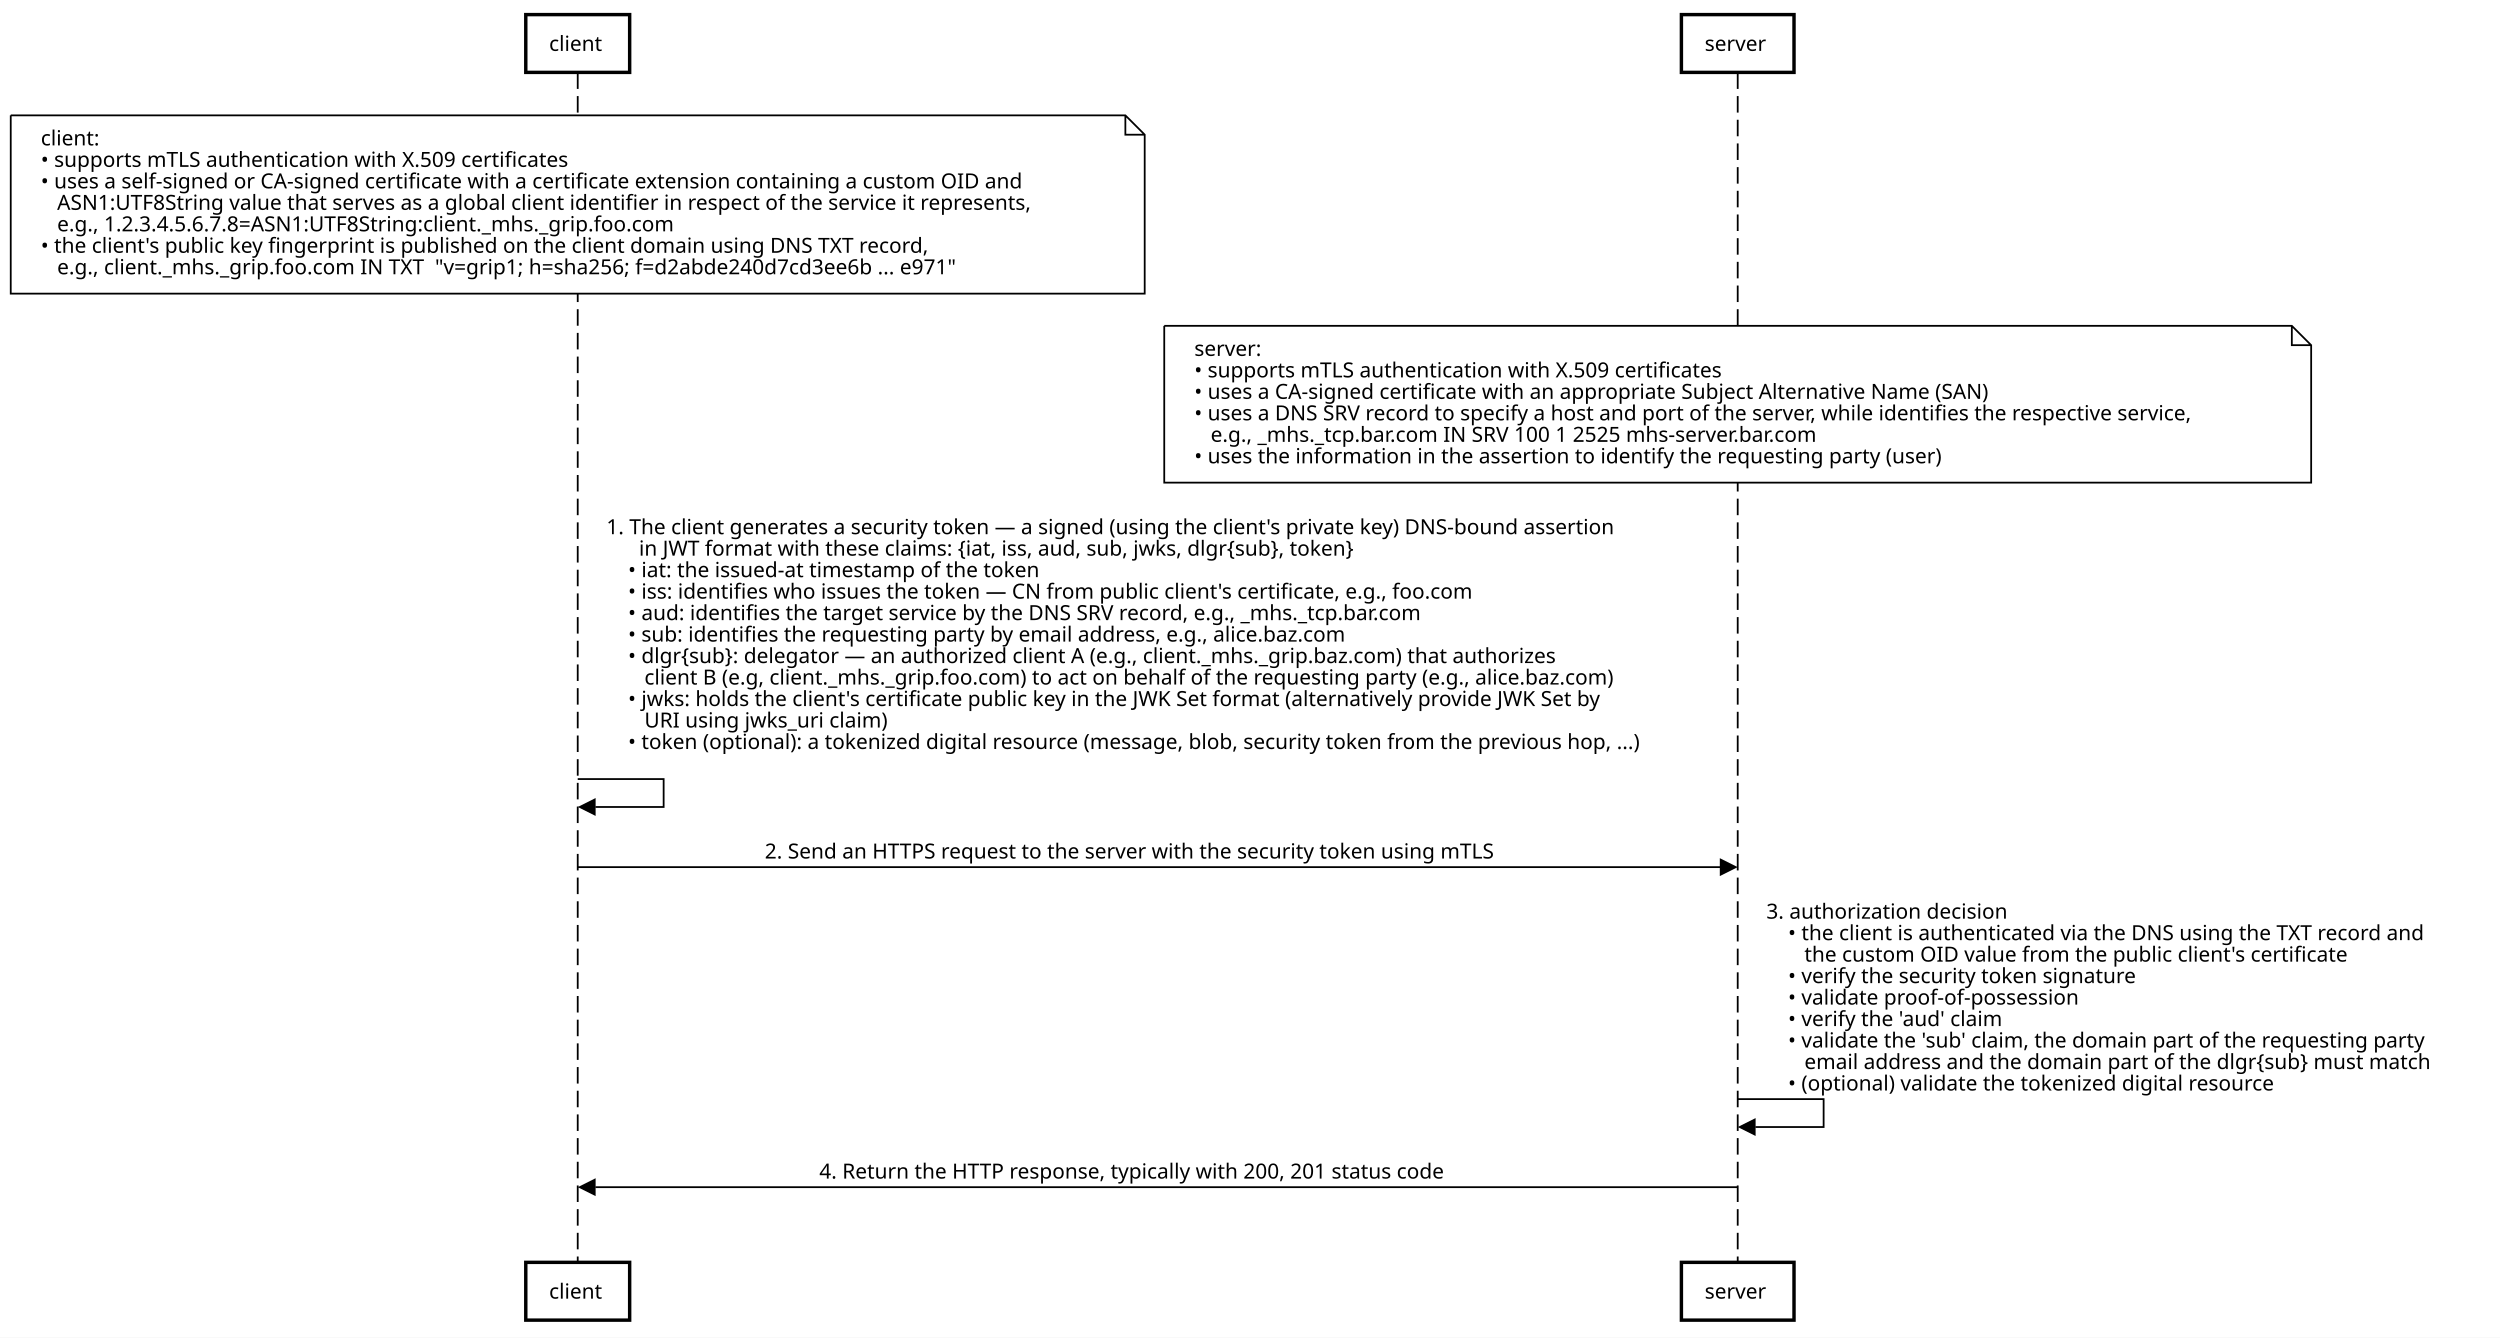
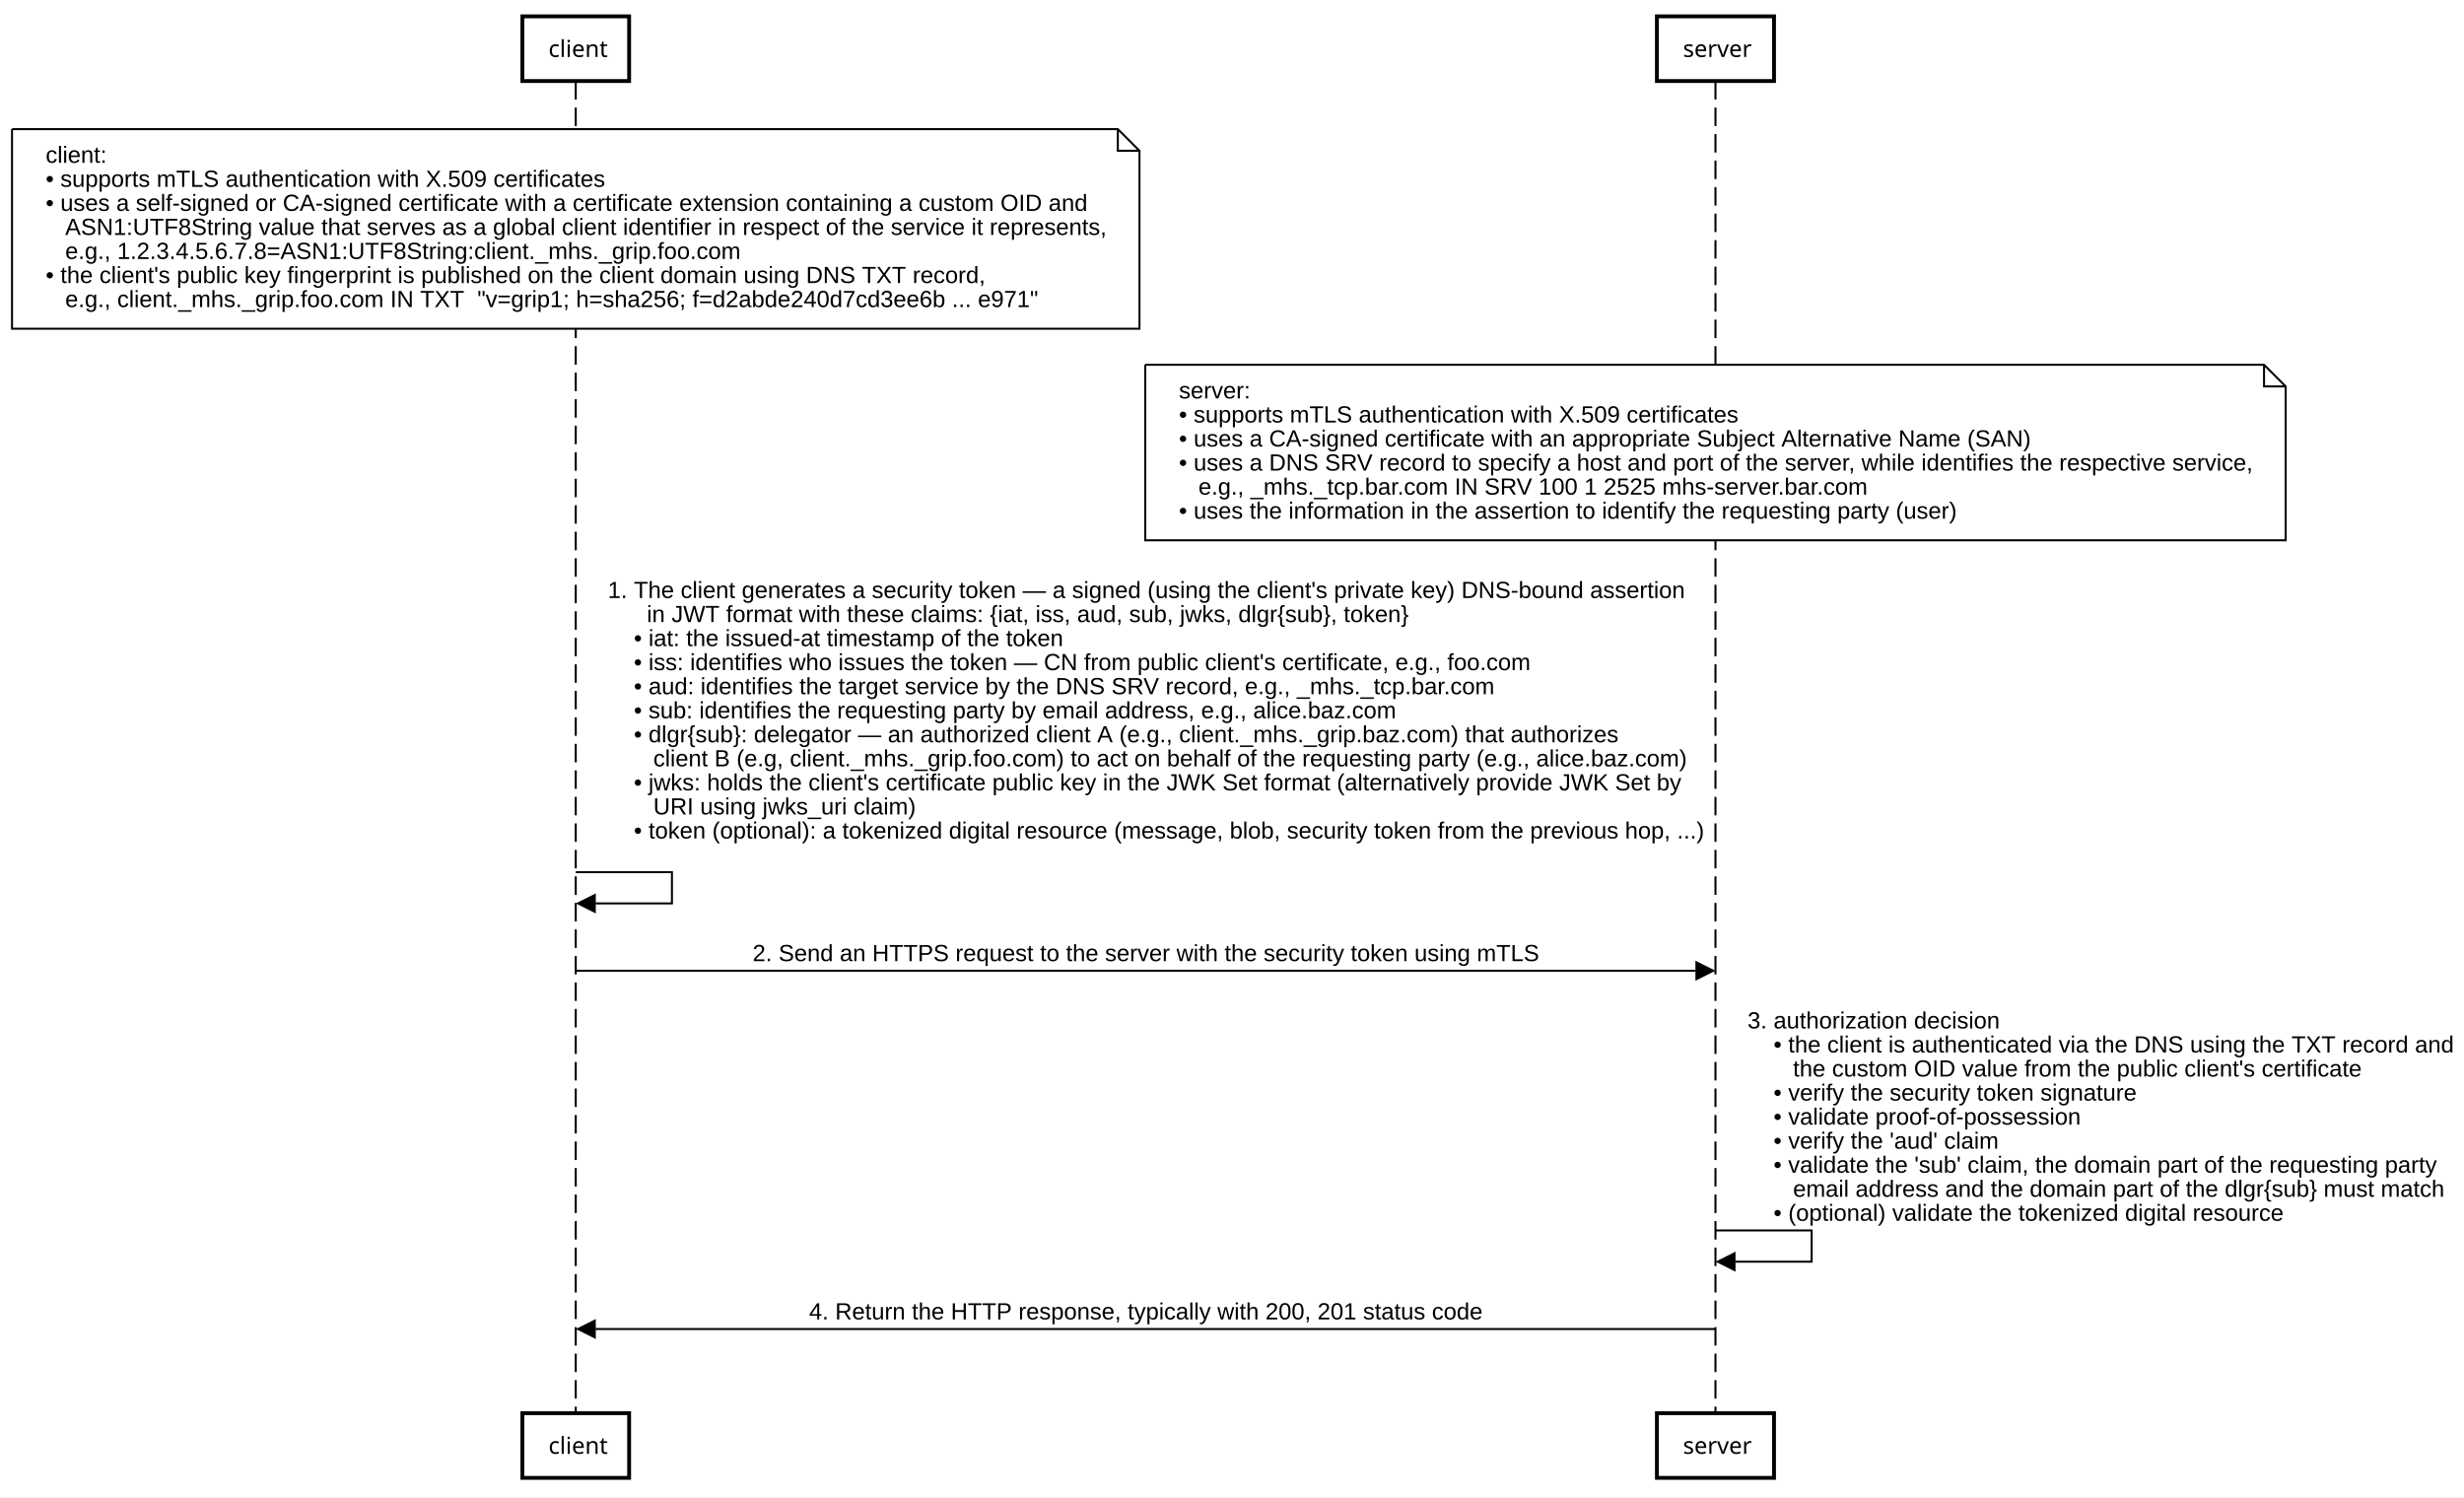
- <svg xmlns="http://www.w3.org/2000/svg" version="1.1" width="1755" height="939">
+ <svg xmlns="http://www.w3.org/2000/svg" version="1.1" width="1545" height="939">
  <defs />
  <g>
    <g />
    <g />
    <g />
    <g />
    <g />
    <g />
    <g />
    <g />
    <g />
    <g />
    <g />
    <g />
    <g />
    <g />
    <g />
    <g />
    <g />
    <g />
    <g />
    <g />
    <g />
    <g />
    <g />
    <g />
    <g />
    <g />
    <g />
    <g />
    <g />
    <g />
    <g />
    <g />
    <g />
    <g />
    <g />
    <g />
    <g />
    <g />
    <g>
-       <rect fill="white" stroke="none" x="0" y="0" width="1755" height="939" />
-     </g>
-     <g />
-     <g>
-       <path fill="none" stroke="black" paint-order="fill stroke markers" d=" M 405.558 50.815 L 405.558 886.172" stroke-miterlimit="10" stroke-width="1.257" stroke-dasharray="11.599,5.026" />
-       <path fill="none" stroke="black" paint-order="fill stroke markers" d=" M 1219.869 50.815 L 1219.869 886.172" stroke-miterlimit="10" stroke-width="1.257" stroke-dasharray="11.599,5.026" />
-     </g>
-     <g>
-       <path fill="none" stroke="none" />
-       <g>
-         <path fill="white" stroke="black" paint-order="fill stroke markers" d=" M 369.097 10.253 L 442.018 10.253 L 442.018 50.815 L 369.097 50.815 L 369.097 10.253 Z" stroke-miterlimit="10" stroke-width="2.413" stroke-dasharray="" />
-       </g>
-       <g>
-         <text fill="black" stroke="none" font-family="sans-serif" font-size="11pt" font-style="normal" font-weight="normal" text-decoration="normal" x="385.458" y="35.736" text-anchor="start" dominant-baseline="alphabetic" xml:space="preserve">client</text>
-       </g>
-       <path fill="none" stroke="none" />
-       <g>
-         <path fill="white" stroke="black" paint-order="fill stroke markers" d=" M 1180.342 10.253 L 1259.396 10.253 L 1259.396 50.815 L 1180.342 50.815 L 1180.342 10.253 Z" stroke-miterlimit="10" stroke-width="2.413" stroke-dasharray="" />
-       </g>
-       <g>
-         <text fill="black" stroke="none" font-family="sans-serif" font-size="11pt" font-style="normal" font-weight="normal" text-decoration="normal" x="1196.702" y="35.736" text-anchor="start" dominant-baseline="alphabetic" xml:space="preserve">server</text>
-       </g>
-       <path fill="none" stroke="none" />
-       <g>
-         <path fill="white" stroke="black" paint-order="fill stroke markers" d=" M 369.097 886.172 L 442.018 886.172 L 442.018 926.734 L 369.097 926.734 L 369.097 886.172 Z" stroke-miterlimit="10" stroke-width="2.413" stroke-dasharray="" />
-       </g>
-       <g>
-         <text fill="black" stroke="none" font-family="sans-serif" font-size="11pt" font-style="normal" font-weight="normal" text-decoration="normal" x="385.458" y="911.655" text-anchor="start" dominant-baseline="alphabetic" xml:space="preserve">client</text>
-       </g>
-       <path fill="none" stroke="none" />
-       <g>
-         <path fill="white" stroke="black" paint-order="fill stroke markers" d=" M 1180.342 886.172 L 1259.396 886.172 L 1259.396 926.734 L 1180.342 926.734 L 1180.342 886.172 Z" stroke-miterlimit="10" stroke-width="2.413" stroke-dasharray="" />
-       </g>
-       <g>
-         <text fill="black" stroke="none" font-family="sans-serif" font-size="11pt" font-style="normal" font-weight="normal" text-decoration="normal" x="1196.702" y="911.655" text-anchor="start" dominant-baseline="alphabetic" xml:space="preserve">server</text>
-       </g>
-     </g>
-     <g>
-       <path fill="white" stroke="black" paint-order="fill stroke markers" d=" M 7.539 80.972 L 790.005 80.972 L 803.576 94.543 L 803.576 206.125 L 7.539 206.125 L 7.539 80.972 M 790.005 80.972 L 790.005 94.543 L 803.576 94.543" stroke-miterlimit="10" stroke-width="1.257" stroke-dasharray="" />
-       <g>
-         <text fill="black" stroke="none" font-family="sans-serif" font-size="11pt" font-style="normal" font-weight="normal" text-decoration="normal" x="28.649" y="102.082" text-anchor="start" dominant-baseline="alphabetic" xml:space="preserve">client:</text>
-         <text fill="black" stroke="none" font-family="sans-serif" font-size="11pt" font-style="normal" font-weight="normal" text-decoration="normal" x="28.649" y="117.161" text-anchor="start" dominant-baseline="alphabetic" xml:space="preserve">• supports mTLS authentication with X.509 certificates</text>
-         <text fill="black" stroke="none" font-family="sans-serif" font-size="11pt" font-style="normal" font-weight="normal" text-decoration="normal" x="28.649" y="132.24" text-anchor="start" dominant-baseline="alphabetic" xml:space="preserve">• uses a self-signed or CA-signed certificate with a certificate extension containing a custom OID and</text>
-         <text fill="black" stroke="none" font-family="sans-serif" font-size="11pt" font-style="normal" font-weight="normal" text-decoration="normal" x="28.649" y="147.318" text-anchor="start" dominant-baseline="alphabetic" xml:space="preserve">   ASN1:UTF8String value that serves as a global client identifier in respect of the service it represents,</text>
-         <text fill="black" stroke="none" font-family="sans-serif" font-size="11pt" font-style="normal" font-weight="normal" text-decoration="normal" x="28.649" y="162.397" text-anchor="start" dominant-baseline="alphabetic" xml:space="preserve">   e.g., 1.2.3.4.5.6.7.8=ASN1:UTF8String:client._mhs._grip.foo.com</text>
-         <text fill="black" stroke="none" font-family="sans-serif" font-size="11pt" font-style="normal" font-weight="normal" text-decoration="normal" x="28.649" y="177.476" text-anchor="start" dominant-baseline="alphabetic" xml:space="preserve">• the client's public key fingerprint is published on the client domain using DNS TXT record,</text>
-         <text fill="black" stroke="none" font-family="sans-serif" font-size="11pt" font-style="normal" font-weight="normal" text-decoration="normal" x="28.649" y="192.554" text-anchor="start" dominant-baseline="alphabetic" xml:space="preserve">   e.g., client._mhs._grip.foo.com IN TXT  "v=grip1; h=sha256; f=d2abde240d7cd3ee6b ... e971"</text>
-       </g>
-       <path fill="white" stroke="black" paint-order="fill stroke markers" d=" M 817.3 228.743 L 1608.866 228.743 L 1622.437 242.314 L 1622.437 338.817 L 817.3 338.817 L 817.3 228.743 M 1608.866 228.743 L 1608.866 242.314 L 1622.437 242.314" stroke-miterlimit="10" stroke-width="1.257" stroke-dasharray="" />
-       <g>
-         <text fill="black" stroke="none" font-family="sans-serif" font-size="11pt" font-style="normal" font-weight="normal" text-decoration="normal" x="838.41" y="249.853" text-anchor="start" dominant-baseline="alphabetic" xml:space="preserve">server:</text>
-         <text fill="black" stroke="none" font-family="sans-serif" font-size="11pt" font-style="normal" font-weight="normal" text-decoration="normal" x="838.41" y="264.932" text-anchor="start" dominant-baseline="alphabetic" xml:space="preserve">• supports mTLS authentication with X.509 certificates</text>
-         <text fill="black" stroke="none" font-family="sans-serif" font-size="11pt" font-style="normal" font-weight="normal" text-decoration="normal" x="838.41" y="280.011" text-anchor="start" dominant-baseline="alphabetic" xml:space="preserve">• uses a CA-signed certificate with an appropriate Subject Alternative Name (SAN)</text>
-         <text fill="black" stroke="none" font-family="sans-serif" font-size="11pt" font-style="normal" font-weight="normal" text-decoration="normal" x="838.41" y="295.089" text-anchor="start" dominant-baseline="alphabetic" xml:space="preserve">• uses a DNS SRV record to specify a host and port of the server, while identifies the respective service,</text>
-         <text fill="black" stroke="none" font-family="sans-serif" font-size="11pt" font-style="normal" font-weight="normal" text-decoration="normal" x="838.41" y="310.168" text-anchor="start" dominant-baseline="alphabetic" xml:space="preserve">   e.g., _mhs._tcp.bar.com IN SRV 100 1 2525 mhs-server.bar.com</text>
-         <text fill="black" stroke="none" font-family="sans-serif" font-size="11pt" font-style="normal" font-weight="normal" text-decoration="normal" x="838.41" y="325.246" text-anchor="start" dominant-baseline="alphabetic" xml:space="preserve">• uses the information in the assertion to identify the requesting party (user)</text>
-       </g>
-       <g>
-         <g>
-           <rect fill="white" stroke="none" x="423.401" y="361.435" width="769.207" height="19.602" />
-         </g>
-         <g>
-           <rect fill="white" stroke="none" x="423.401" y="376.514" width="586.84" height="19.602" />
-         </g>
-         <g>
-           <rect fill="white" stroke="none" x="423.401" y="391.593" width="336.924" height="19.602" />
-         </g>
-         <g>
-           <rect fill="white" stroke="none" x="423.401" y="406.671" width="664.04" height="19.602" />
-         </g>
-         <g>
-           <rect fill="white" stroke="none" x="423.401" y="421.75" width="631.207" height="19.602" />
-         </g>
-         <g>
-           <rect fill="white" stroke="none" x="423.401" y="436.828" width="571.14" height="19.602" />
-         </g>
-         <g>
-           <rect fill="white" stroke="none" x="423.401" y="451.907" width="733.624" height="19.602" />
-         </g>
-         <g>
-           <rect fill="white" stroke="none" x="423.401" y="466.986" width="775.057" height="19.602" />
-         </g>
-         <g>
-           <rect fill="white" stroke="none" x="423.401" y="482.064" width="768.224" height="19.602" />
-         </g>
-         <g>
-           <rect fill="white" stroke="none" x="423.401" y="497.143" width="219.757" height="19.602" />
-         </g>
-         <g>
-           <rect fill="white" stroke="none" x="423.401" y="512.222" width="791.19" height="19.602" />
-         </g>
-         <g>
-           <rect fill="white" stroke="none" x="423.401" y="527.3" width="4.524" height="19.602" />
-         </g>
-         <text fill="black" stroke="none" font-family="sans-serif" font-size="11pt" font-style="normal" font-weight="normal" text-decoration="normal" x="425.663" y="375.006" text-anchor="start" dominant-baseline="alphabetic" xml:space="preserve">1. The client generates a security token — a signed (using the client's private key) DNS-bound assertion</text>
-         <text fill="black" stroke="none" font-family="sans-serif" font-size="11pt" font-style="normal" font-weight="normal" text-decoration="normal" x="425.663" y="390.085" text-anchor="start" dominant-baseline="alphabetic" xml:space="preserve">      in JWT format with these claims: {iat, iss, aud, sub, jwks, dlgr{sub}, token}</text>
-         <text fill="black" stroke="none" font-family="sans-serif" font-size="11pt" font-style="normal" font-weight="normal" text-decoration="normal" x="425.663" y="405.163" text-anchor="start" dominant-baseline="alphabetic" xml:space="preserve">    • iat: the issued-at timestamp of the token</text>
-         <text fill="black" stroke="none" font-family="sans-serif" font-size="11pt" font-style="normal" font-weight="normal" text-decoration="normal" x="425.663" y="420.242" text-anchor="start" dominant-baseline="alphabetic" xml:space="preserve">    • iss: identifies who issues the token — CN from public client's certificate, e.g., foo.com</text>
-         <text fill="black" stroke="none" font-family="sans-serif" font-size="11pt" font-style="normal" font-weight="normal" text-decoration="normal" x="425.663" y="435.321" text-anchor="start" dominant-baseline="alphabetic" xml:space="preserve">    • aud: identifies the target service by the DNS SRV record, e.g., _mhs._tcp.bar.com</text>
-         <text fill="black" stroke="none" font-family="sans-serif" font-size="11pt" font-style="normal" font-weight="normal" text-decoration="normal" x="425.663" y="450.399" text-anchor="start" dominant-baseline="alphabetic" xml:space="preserve">    • sub: identifies the requesting party by email address, e.g., alice.baz.com</text>
-         <text fill="black" stroke="none" font-family="sans-serif" font-size="11pt" font-style="normal" font-weight="normal" text-decoration="normal" x="425.663" y="465.478" text-anchor="start" dominant-baseline="alphabetic" xml:space="preserve">    • dlgr{sub}: delegator — an authorized client A (e.g., client._mhs._grip.baz.com) that authorizes</text>
-         <text fill="black" stroke="none" font-family="sans-serif" font-size="11pt" font-style="normal" font-weight="normal" text-decoration="normal" x="425.663" y="480.557" text-anchor="start" dominant-baseline="alphabetic" xml:space="preserve">       client B (e.g, client._mhs._grip.foo.com) to act on behalf of the requesting party (e.g., alice.baz.com)</text>
-         <text fill="black" stroke="none" font-family="sans-serif" font-size="11pt" font-style="normal" font-weight="normal" text-decoration="normal" x="425.663" y="495.635" text-anchor="start" dominant-baseline="alphabetic" xml:space="preserve">    • jwks: holds the client's certificate public key in the JWK Set format (alternatively provide JWK Set by</text>
-         <text fill="black" stroke="none" font-family="sans-serif" font-size="11pt" font-style="normal" font-weight="normal" text-decoration="normal" x="425.663" y="510.714" text-anchor="start" dominant-baseline="alphabetic" xml:space="preserve">       URI using jwks_uri claim)</text>
-         <text fill="black" stroke="none" font-family="sans-serif" font-size="11pt" font-style="normal" font-weight="normal" text-decoration="normal" x="425.663" y="525.792" text-anchor="start" dominant-baseline="alphabetic" xml:space="preserve">    • token (optional): a tokenized digital resource (message, blob, security token from the previous hop, ...)</text>
-         <text fill="black" stroke="none" font-family="sans-serif" font-size="11pt" font-style="normal" font-weight="normal" text-decoration="normal" x="425.663" y="540.871" text-anchor="start" dominant-baseline="alphabetic" xml:space="preserve" />
-       </g>
-       <g>
-         <path fill="none" stroke="black" paint-order="fill stroke markers" d=" M 405.558 546.903 L 465.872 546.903 L 465.872 566.505 L 417.973 566.505" stroke-miterlimit="10" stroke-width="1.257" stroke-dasharray="" />
-         <g transform="translate(405.5578,566.5049) translate(-405.5578,-566.5049)">
-           <path fill="black" stroke="none" paint-order="stroke fill markers" d=" M 418.123 560.222 L 405.558 566.505 L 418.123 572.788 Z" />
-         </g>
-       </g>
-       <g>
-         <g>
-           <rect fill="white" stroke="none" x="534.61" y="589.123" width="556.207" height="19.602" />
-         </g>
-         <text fill="black" stroke="none" font-family="sans-serif" font-size="11pt" font-style="normal" font-weight="normal" text-decoration="normal" x="536.872" y="602.694" text-anchor="start" dominant-baseline="alphabetic" xml:space="preserve">2. Send an HTTPS request to the server with the security token using mTLS</text>
-       </g>
-       <g>
-         <path fill="none" stroke="black" paint-order="fill stroke markers" d=" M 405.558 608.725 L 1207.454 608.725" stroke-miterlimit="10" stroke-width="1.257" stroke-dasharray="" />
-         <g transform="translate(1219.869,608.7251) translate(-1219.869,-608.7251)">
-           <path fill="black" stroke="none" paint-order="stroke fill markers" d=" M 1207.303 602.442 L 1219.869 608.725 L 1207.303 615.008 Z" />
-         </g>
-       </g>
-       <g>
-         <g>
-           <rect fill="white" stroke="none" x="1237.712" y="631.343" width="185.124" height="19.602" />
-         </g>
-         <g>
-           <rect fill="white" stroke="none" x="1237.712" y="646.422" width="508.674" height="19.602" />
-         </g>
-         <g>
-           <rect fill="white" stroke="none" x="1237.712" y="661.5" width="447.124" height="19.602" />
-         </g>
-         <g>
-           <rect fill="white" stroke="none" x="1237.712" y="676.579" width="288.674" height="19.602" />
-         </g>
-         <g>
-           <rect fill="white" stroke="none" x="1237.712" y="691.658" width="241.29" height="19.602" />
-         </g>
-         <g>
-           <rect fill="white" stroke="none" x="1237.712" y="706.736" width="190.69" height="19.602" />
-         </g>
-         <g>
-           <rect fill="white" stroke="none" x="1237.712" y="721.815" width="507.974" height="19.602" />
-         </g>
-         <g>
-           <rect fill="white" stroke="none" x="1237.712" y="736.894" width="512.757" height="19.602" />
-         </g>
-         <g>
-           <rect fill="white" stroke="none" x="1237.712" y="751.972" width="392.974" height="19.602" />
-         </g>
-         <text fill="black" stroke="none" font-family="sans-serif" font-size="11pt" font-style="normal" font-weight="normal" text-decoration="normal" x="1239.974" y="644.914" text-anchor="start" dominant-baseline="alphabetic" xml:space="preserve">3. authorization decision</text>
-         <text fill="black" stroke="none" font-family="sans-serif" font-size="11pt" font-style="normal" font-weight="normal" text-decoration="normal" x="1239.974" y="659.992" text-anchor="start" dominant-baseline="alphabetic" xml:space="preserve">    • the client is authenticated via the DNS using the TXT record and</text>
-         <text fill="black" stroke="none" font-family="sans-serif" font-size="11pt" font-style="normal" font-weight="normal" text-decoration="normal" x="1239.974" y="675.071" text-anchor="start" dominant-baseline="alphabetic" xml:space="preserve">       the custom OID value from the public client's certificate</text>
-         <text fill="black" stroke="none" font-family="sans-serif" font-size="11pt" font-style="normal" font-weight="normal" text-decoration="normal" x="1239.974" y="690.15" text-anchor="start" dominant-baseline="alphabetic" xml:space="preserve">    • verify the security token signature</text>
-         <text fill="black" stroke="none" font-family="sans-serif" font-size="11pt" font-style="normal" font-weight="normal" text-decoration="normal" x="1239.974" y="705.228" text-anchor="start" dominant-baseline="alphabetic" xml:space="preserve">    • validate proof-of-possession</text>
-         <text fill="black" stroke="none" font-family="sans-serif" font-size="11pt" font-style="normal" font-weight="normal" text-decoration="normal" x="1239.974" y="720.307" text-anchor="start" dominant-baseline="alphabetic" xml:space="preserve">    • verify the 'aud' claim</text>
-         <text fill="black" stroke="none" font-family="sans-serif" font-size="11pt" font-style="normal" font-weight="normal" text-decoration="normal" x="1239.974" y="735.386" text-anchor="start" dominant-baseline="alphabetic" xml:space="preserve">    • validate the 'sub' claim, the domain part of the requesting party</text>
-         <text fill="black" stroke="none" font-family="sans-serif" font-size="11pt" font-style="normal" font-weight="normal" text-decoration="normal" x="1239.974" y="750.464" text-anchor="start" dominant-baseline="alphabetic" xml:space="preserve">       email address and the domain part of the dlgr{sub} must match</text>
-         <text fill="black" stroke="none" font-family="sans-serif" font-size="11pt" font-style="normal" font-weight="normal" text-decoration="normal" x="1239.974" y="765.543" text-anchor="start" dominant-baseline="alphabetic" xml:space="preserve">    • (optional) validate the tokenized digital resource</text>
-       </g>
-       <g>
-         <path fill="none" stroke="black" paint-order="fill stroke markers" d=" M 1219.869 771.574 L 1280.183 771.574 L 1280.183 791.177 L 1232.283 791.177" stroke-miterlimit="10" stroke-width="1.257" stroke-dasharray="" />
-         <g transform="translate(1219.869,791.1767) translate(-1219.869,-791.1767)">
-           <path fill="black" stroke="none" paint-order="stroke fill markers" d=" M 1232.434 784.894 L 1219.869 791.177 L 1232.434 797.459 Z" />
-         </g>
-       </g>
-       <g>
-         <g>
-           <rect fill="white" stroke="none" x="572.868" y="813.795" width="479.69" height="19.602" />
-         </g>
-         <text fill="black" stroke="none" font-family="sans-serif" font-size="11pt" font-style="normal" font-weight="normal" text-decoration="normal" x="575.13" y="827.365" text-anchor="start" dominant-baseline="alphabetic" xml:space="preserve">4. Return the HTTP response, typically with 200, 201 status code</text>
-       </g>
-       <g>
-         <path fill="none" stroke="black" paint-order="fill stroke markers" d=" M 1219.869 833.397 L 417.973 833.397" stroke-miterlimit="10" stroke-width="1.257" stroke-dasharray="" />
-         <g transform="translate(405.5578,833.3969) translate(-405.5578,-833.3969)">
-           <path fill="black" stroke="none" paint-order="stroke fill markers" d=" M 418.123 827.114 L 405.558 833.397 L 418.123 839.68 Z" />
+       <rect fill="white" stroke="none" x="0" y="0" width="1545" height="939" />
+     </g>
+     <g />
+     <g>
+       <path fill="none" stroke="black" paint-order="fill stroke markers" d=" M 361.013 50.815 L 361.013 886.172" stroke-miterlimit="10" stroke-width="1.257" stroke-dasharray="11.599,5.026" />
+       <path fill="none" stroke="black" paint-order="fill stroke markers" d=" M 1075.647 50.815 L 1075.647 886.172" stroke-miterlimit="10" stroke-width="1.257" stroke-dasharray="11.599,5.026" />
+     </g>
+     <g>
+       <path fill="none" stroke="none" />
+       <g>
+         <path fill="white" stroke="black" paint-order="fill stroke markers" d=" M 327.545 10.253 L 394.48 10.253 L 394.48 50.815 L 327.545 50.815 L 327.545 10.253 Z" stroke-miterlimit="10" stroke-width="2.413" stroke-dasharray="" />
+       </g>
+       <g>
+         <text fill="black" stroke="none" font-family="sans-serif" font-size="11pt" font-style="normal" font-weight="normal" text-decoration="normal" x="343.905" y="35.736" text-anchor="start" dominant-baseline="alphabetic" xml:space="preserve">client</text>
+       </g>
+       <path fill="none" stroke="none" />
+       <g>
+         <path fill="white" stroke="black" paint-order="fill stroke markers" d=" M 1038.927 10.253 L 1112.367 10.253 L 1112.367 50.815 L 1038.927 50.815 L 1038.927 10.253 Z" stroke-miterlimit="10" stroke-width="2.413" stroke-dasharray="" />
+       </g>
+       <g>
+         <text fill="black" stroke="none" font-family="sans-serif" font-size="11pt" font-style="normal" font-weight="normal" text-decoration="normal" x="1055.287" y="35.736" text-anchor="start" dominant-baseline="alphabetic" xml:space="preserve">server</text>
+       </g>
+       <path fill="none" stroke="none" />
+       <g>
+         <path fill="white" stroke="black" paint-order="fill stroke markers" d=" M 327.545 886.172 L 394.48 886.172 L 394.48 926.734 L 327.545 926.734 L 327.545 886.172 Z" stroke-miterlimit="10" stroke-width="2.413" stroke-dasharray="" />
+       </g>
+       <g>
+         <text fill="black" stroke="none" font-family="sans-serif" font-size="11pt" font-style="normal" font-weight="normal" text-decoration="normal" x="343.905" y="911.655" text-anchor="start" dominant-baseline="alphabetic" xml:space="preserve">client</text>
+       </g>
+       <path fill="none" stroke="none" />
+       <g>
+         <path fill="white" stroke="black" paint-order="fill stroke markers" d=" M 1038.927 886.172 L 1112.367 886.172 L 1112.367 926.734 L 1038.927 926.734 L 1038.927 886.172 Z" stroke-miterlimit="10" stroke-width="2.413" stroke-dasharray="" />
+       </g>
+       <g>
+         <text fill="black" stroke="none" font-family="sans-serif" font-size="11pt" font-style="normal" font-weight="normal" text-decoration="normal" x="1055.287" y="911.655" text-anchor="start" dominant-baseline="alphabetic" xml:space="preserve">server</text>
+       </g>
+     </g>
+     <g>
+       <path fill="white" stroke="black" paint-order="fill stroke markers" d=" M 7.539 80.972 L 700.915 80.972 L 714.486 94.543 L 714.486 206.125 L 7.539 206.125 L 7.539 80.972 M 700.915 80.972 L 700.915 94.543 L 714.486 94.543" stroke-miterlimit="10" stroke-width="1.257" stroke-dasharray="" />
+       <g>
+         <text fill="black" stroke="none" font-family="Liberation Sans" font-size="11pt" font-style="normal" font-weight="normal" text-decoration="normal" x="28.649" y="102.082" text-anchor="start" dominant-baseline="alphabetic" xml:space="preserve">client:</text>
+         <text fill="black" stroke="none" font-family="Liberation Sans" font-size="11pt" font-style="normal" font-weight="normal" text-decoration="normal" x="28.649" y="117.161" text-anchor="start" dominant-baseline="alphabetic" xml:space="preserve">• supports mTLS authentication with X.509 certificates</text>
+         <text fill="black" stroke="none" font-family="Liberation Sans" font-size="11pt" font-style="normal" font-weight="normal" text-decoration="normal" x="28.649" y="132.24" text-anchor="start" dominant-baseline="alphabetic" xml:space="preserve">• uses a self-signed or CA-signed certificate with a certificate extension containing a custom OID and</text>
+         <text fill="black" stroke="none" font-family="Liberation Sans" font-size="11pt" font-style="normal" font-weight="normal" text-decoration="normal" x="28.649" y="147.318" text-anchor="start" dominant-baseline="alphabetic" xml:space="preserve">   ASN1:UTF8String value that serves as a global client identifier in respect of the service it represents,</text>
+         <text fill="black" stroke="none" font-family="Liberation Sans" font-size="11pt" font-style="normal" font-weight="normal" text-decoration="normal" x="28.649" y="162.397" text-anchor="start" dominant-baseline="alphabetic" xml:space="preserve">   e.g., 1.2.3.4.5.6.7.8=ASN1:UTF8String:client._mhs._grip.foo.com</text>
+         <text fill="black" stroke="none" font-family="Liberation Sans" font-size="11pt" font-style="normal" font-weight="normal" text-decoration="normal" x="28.649" y="177.476" text-anchor="start" dominant-baseline="alphabetic" xml:space="preserve">• the client's public key fingerprint is published on the client domain using DNS TXT record,</text>
+         <text fill="black" stroke="none" font-family="Liberation Sans" font-size="11pt" font-style="normal" font-weight="normal" text-decoration="normal" x="28.649" y="192.554" text-anchor="start" dominant-baseline="alphabetic" xml:space="preserve">   e.g., client._mhs._grip.foo.com IN TXT  "v=grip1; h=sha256; f=d2abde240d7cd3ee6b ... e971"</text>
+       </g>
+       <path fill="white" stroke="black" paint-order="fill stroke markers" d=" M 718.109 228.743 L 1419.614 228.743 L 1433.185 242.314 L 1433.185 338.817 L 718.109 338.817 L 718.109 228.743 M 1419.614 228.743 L 1419.614 242.314 L 1433.185 242.314" stroke-miterlimit="10" stroke-width="1.257" stroke-dasharray="" />
+       <g>
+         <text fill="black" stroke="none" font-family="Liberation Sans" font-size="11pt" font-style="normal" font-weight="normal" text-decoration="normal" x="739.219" y="249.853" text-anchor="start" dominant-baseline="alphabetic" xml:space="preserve">server:</text>
+         <text fill="black" stroke="none" font-family="Liberation Sans" font-size="11pt" font-style="normal" font-weight="normal" text-decoration="normal" x="739.219" y="264.932" text-anchor="start" dominant-baseline="alphabetic" xml:space="preserve">• supports mTLS authentication with X.509 certificates</text>
+         <text fill="black" stroke="none" font-family="Liberation Sans" font-size="11pt" font-style="normal" font-weight="normal" text-decoration="normal" x="739.219" y="280.011" text-anchor="start" dominant-baseline="alphabetic" xml:space="preserve">• uses a CA-signed certificate with an appropriate Subject Alternative Name (SAN)</text>
+         <text fill="black" stroke="none" font-family="Liberation Sans" font-size="11pt" font-style="normal" font-weight="normal" text-decoration="normal" x="739.219" y="295.089" text-anchor="start" dominant-baseline="alphabetic" xml:space="preserve">• uses a DNS SRV record to specify a host and port of the server, while identifies the respective service,</text>
+         <text fill="black" stroke="none" font-family="Liberation Sans" font-size="11pt" font-style="normal" font-weight="normal" text-decoration="normal" x="739.219" y="310.168" text-anchor="start" dominant-baseline="alphabetic" xml:space="preserve">   e.g., _mhs._tcp.bar.com IN SRV 100 1 2525 mhs-server.bar.com</text>
+         <text fill="black" stroke="none" font-family="Liberation Sans" font-size="11pt" font-style="normal" font-weight="normal" text-decoration="normal" x="739.219" y="325.246" text-anchor="start" dominant-baseline="alphabetic" xml:space="preserve">• uses the information in the assertion to identify the requesting party (user)</text>
+       </g>
+       <g>
+         <g>
+           <rect fill="white" stroke="none" x="378.856" y="361.435" width="679.412" height="19.602" />
+         </g>
+         <g>
+           <rect fill="white" stroke="none" x="378.856" y="376.514" width="506.3" height="19.602" />
+         </g>
+         <g>
+           <rect fill="white" stroke="none" x="378.856" y="391.593" width="289.891" height="19.602" />
+         </g>
+         <g>
+           <rect fill="white" stroke="none" x="378.856" y="406.671" width="582.651" height="19.602" />
+         </g>
+         <g>
+           <rect fill="white" stroke="none" x="378.856" y="421.75" width="560.072" height="19.602" />
+         </g>
+         <g>
+           <rect fill="white" stroke="none" x="378.856" y="436.828" width="498.449" height="19.602" />
+         </g>
+         <g>
+           <rect fill="white" stroke="none" x="378.856" y="451.907" width="637.769" height="19.602" />
+         </g>
+         <g>
+           <rect fill="white" stroke="none" x="378.856" y="466.986" width="680.672" height="19.602" />
+         </g>
+         <g>
+           <rect fill="white" stroke="none" x="378.856" y="482.064" width="677.129" height="19.602" />
+         </g>
+         <g>
+           <rect fill="white" stroke="none" x="378.856" y="497.143" width="197.538" height="19.602" />
+         </g>
+         <g>
+           <rect fill="white" stroke="none" x="378.856" y="512.222" width="691.514" height="19.602" />
+         </g>
+         <g>
+           <rect fill="white" stroke="none" x="378.856" y="527.3" width="4.524" height="19.602" />
+         </g>
+         <text fill="black" stroke="none" font-family="Liberation Sans" font-size="11pt" font-style="normal" font-weight="normal" text-decoration="normal" x="381.118" y="375.006" text-anchor="start" dominant-baseline="alphabetic" xml:space="preserve">1. The client generates a security token — a signed (using the client's private key) DNS-bound assertion</text>
+         <text fill="black" stroke="none" font-family="Liberation Sans" font-size="11pt" font-style="normal" font-weight="normal" text-decoration="normal" x="381.118" y="390.085" text-anchor="start" dominant-baseline="alphabetic" xml:space="preserve">      in JWT format with these claims: {iat, iss, aud, sub, jwks, dlgr{sub}, token}</text>
+         <text fill="black" stroke="none" font-family="Liberation Sans" font-size="11pt" font-style="normal" font-weight="normal" text-decoration="normal" x="381.118" y="405.163" text-anchor="start" dominant-baseline="alphabetic" xml:space="preserve">    • iat: the issued-at timestamp of the token</text>
+         <text fill="black" stroke="none" font-family="Liberation Sans" font-size="11pt" font-style="normal" font-weight="normal" text-decoration="normal" x="381.118" y="420.242" text-anchor="start" dominant-baseline="alphabetic" xml:space="preserve">    • iss: identifies who issues the token — CN from public client's certificate, e.g., foo.com</text>
+         <text fill="black" stroke="none" font-family="Liberation Sans" font-size="11pt" font-style="normal" font-weight="normal" text-decoration="normal" x="381.118" y="435.321" text-anchor="start" dominant-baseline="alphabetic" xml:space="preserve">    • aud: identifies the target service by the DNS SRV record, e.g., _mhs._tcp.bar.com</text>
+         <text fill="black" stroke="none" font-family="Liberation Sans" font-size="11pt" font-style="normal" font-weight="normal" text-decoration="normal" x="381.118" y="450.399" text-anchor="start" dominant-baseline="alphabetic" xml:space="preserve">    • sub: identifies the requesting party by email address, e.g., alice.baz.com</text>
+         <text fill="black" stroke="none" font-family="Liberation Sans" font-size="11pt" font-style="normal" font-weight="normal" text-decoration="normal" x="381.118" y="465.478" text-anchor="start" dominant-baseline="alphabetic" xml:space="preserve">    • dlgr{sub}: delegator — an authorized client A (e.g., client._mhs._grip.baz.com) that authorizes</text>
+         <text fill="black" stroke="none" font-family="Liberation Sans" font-size="11pt" font-style="normal" font-weight="normal" text-decoration="normal" x="381.118" y="480.557" text-anchor="start" dominant-baseline="alphabetic" xml:space="preserve">       client B (e.g, client._mhs._grip.foo.com) to act on behalf of the requesting party (e.g., alice.baz.com)</text>
+         <text fill="black" stroke="none" font-family="Liberation Sans" font-size="11pt" font-style="normal" font-weight="normal" text-decoration="normal" x="381.118" y="495.635" text-anchor="start" dominant-baseline="alphabetic" xml:space="preserve">    • jwks: holds the client's certificate public key in the JWK Set format (alternatively provide JWK Set by</text>
+         <text fill="black" stroke="none" font-family="Liberation Sans" font-size="11pt" font-style="normal" font-weight="normal" text-decoration="normal" x="381.118" y="510.714" text-anchor="start" dominant-baseline="alphabetic" xml:space="preserve">       URI using jwks_uri claim)</text>
+         <text fill="black" stroke="none" font-family="Liberation Sans" font-size="11pt" font-style="normal" font-weight="normal" text-decoration="normal" x="381.118" y="525.792" text-anchor="start" dominant-baseline="alphabetic" xml:space="preserve">    • token (optional): a tokenized digital resource (message, blob, security token from the previous hop, ...)</text>
+         <text fill="black" stroke="none" font-family="Liberation Sans" font-size="11pt" font-style="normal" font-weight="normal" text-decoration="normal" x="381.118" y="540.871" text-anchor="start" dominant-baseline="alphabetic" xml:space="preserve" />
+       </g>
+       <g>
+         <path fill="none" stroke="black" paint-order="fill stroke markers" d=" M 361.013 546.903 L 421.327 546.903 L 421.327 566.505 L 373.428 566.505" stroke-miterlimit="10" stroke-width="1.257" stroke-dasharray="" />
+         <g transform="translate(361.0128,566.5049) translate(-361.0128,-566.5049)">
+           <path fill="black" stroke="none" paint-order="stroke fill markers" d=" M 373.578 560.222 L 361.013 566.505 L 373.578 572.788 Z" />
+         </g>
+       </g>
+       <g>
+         <g>
+           <rect fill="white" stroke="none" x="469.646" y="589.123" width="497.369" height="19.602" />
+         </g>
+         <text fill="black" stroke="none" font-family="Liberation Sans" font-size="11pt" font-style="normal" font-weight="normal" text-decoration="normal" x="471.907" y="602.694" text-anchor="start" dominant-baseline="alphabetic" xml:space="preserve">2. Send an HTTPS request to the server with the security token using mTLS</text>
+       </g>
+       <g>
+         <path fill="none" stroke="black" paint-order="fill stroke markers" d=" M 361.013 608.725 L 1063.232 608.725" stroke-miterlimit="10" stroke-width="1.257" stroke-dasharray="" />
+         <g transform="translate(1075.647,608.7251) translate(-1075.647,-608.7251)">
+           <path fill="black" stroke="none" paint-order="stroke fill markers" d=" M 1063.081 602.442 L 1075.647 608.725 L 1063.081 615.008 Z" />
+         </g>
+       </g>
+       <g>
+         <g>
+           <rect fill="white" stroke="none" x="1093.49" y="631.343" width="162.586" height="19.602" />
+         </g>
+         <g>
+           <rect fill="white" stroke="none" x="1093.49" y="646.422" width="447.131" height="19.602" />
+         </g>
+         <g>
+           <rect fill="white" stroke="none" x="1093.49" y="661.5" width="389.35" height="19.602" />
+         </g>
+         <g>
+           <rect fill="white" stroke="none" x="1093.49" y="676.579" width="248.334" height="19.602" />
+         </g>
+         <g>
+           <rect fill="white" stroke="none" x="1093.49" y="691.658" width="213.318" height="19.602" />
+         </g>
+         <g>
+           <rect fill="white" stroke="none" x="1093.49" y="706.736" width="161.871" height="19.602" />
+         </g>
+         <g>
+           <rect fill="white" stroke="none" x="1093.49" y="721.815" width="436.446" height="19.602" />
+         </g>
+         <g>
+           <rect fill="white" stroke="none" x="1093.49" y="736.894" width="441.191" height="19.602" />
+         </g>
+         <g>
+           <rect fill="white" stroke="none" x="1093.49" y="751.972" width="340.422" height="19.602" />
+         </g>
+         <text fill="black" stroke="none" font-family="Liberation Sans" font-size="11pt" font-style="normal" font-weight="normal" text-decoration="normal" x="1095.752" y="644.914" text-anchor="start" dominant-baseline="alphabetic" xml:space="preserve">3. authorization decision</text>
+         <text fill="black" stroke="none" font-family="Liberation Sans" font-size="11pt" font-style="normal" font-weight="normal" text-decoration="normal" x="1095.752" y="659.992" text-anchor="start" dominant-baseline="alphabetic" xml:space="preserve">    • the client is authenticated via the DNS using the TXT record and</text>
+         <text fill="black" stroke="none" font-family="Liberation Sans" font-size="11pt" font-style="normal" font-weight="normal" text-decoration="normal" x="1095.752" y="675.071" text-anchor="start" dominant-baseline="alphabetic" xml:space="preserve">       the custom OID value from the public client's certificate</text>
+         <text fill="black" stroke="none" font-family="Liberation Sans" font-size="11pt" font-style="normal" font-weight="normal" text-decoration="normal" x="1095.752" y="690.15" text-anchor="start" dominant-baseline="alphabetic" xml:space="preserve">    • verify the security token signature</text>
+         <text fill="black" stroke="none" font-family="Liberation Sans" font-size="11pt" font-style="normal" font-weight="normal" text-decoration="normal" x="1095.752" y="705.228" text-anchor="start" dominant-baseline="alphabetic" xml:space="preserve">    • validate proof-of-possession</text>
+         <text fill="black" stroke="none" font-family="Liberation Sans" font-size="11pt" font-style="normal" font-weight="normal" text-decoration="normal" x="1095.752" y="720.307" text-anchor="start" dominant-baseline="alphabetic" xml:space="preserve">    • verify the 'aud' claim</text>
+         <text fill="black" stroke="none" font-family="Liberation Sans" font-size="11pt" font-style="normal" font-weight="normal" text-decoration="normal" x="1095.752" y="735.386" text-anchor="start" dominant-baseline="alphabetic" xml:space="preserve">    • validate the 'sub' claim, the domain part of the requesting party</text>
+         <text fill="black" stroke="none" font-family="Liberation Sans" font-size="11pt" font-style="normal" font-weight="normal" text-decoration="normal" x="1095.752" y="750.464" text-anchor="start" dominant-baseline="alphabetic" xml:space="preserve">       email address and the domain part of the dlgr{sub} must match</text>
+         <text fill="black" stroke="none" font-family="Liberation Sans" font-size="11pt" font-style="normal" font-weight="normal" text-decoration="normal" x="1095.752" y="765.543" text-anchor="start" dominant-baseline="alphabetic" xml:space="preserve">    • (optional) validate the tokenized digital resource</text>
+       </g>
+       <g>
+         <path fill="none" stroke="black" paint-order="fill stroke markers" d=" M 1075.647 771.574 L 1135.962 771.574 L 1135.962 791.177 L 1088.062 791.177" stroke-miterlimit="10" stroke-width="1.257" stroke-dasharray="" />
+         <g transform="translate(1075.647,791.1767) translate(-1075.647,-791.1767)">
+           <path fill="black" stroke="none" paint-order="stroke fill markers" d=" M 1088.213 784.894 L 1075.647 791.177 L 1088.213 797.459 Z" />
+         </g>
+       </g>
+       <g>
+         <g>
+           <rect fill="white" stroke="none" x="505.073" y="813.795" width="426.513" height="19.602" />
+         </g>
+         <text fill="black" stroke="none" font-family="Liberation Sans" font-size="11pt" font-style="normal" font-weight="normal" text-decoration="normal" x="507.335" y="827.365" text-anchor="start" dominant-baseline="alphabetic" xml:space="preserve">4. Return the HTTP response, typically with 200, 201 status code</text>
+       </g>
+       <g>
+         <path fill="none" stroke="black" paint-order="fill stroke markers" d=" M 1075.647 833.397 L 373.428 833.397" stroke-miterlimit="10" stroke-width="1.257" stroke-dasharray="" />
+         <g transform="translate(361.0128,833.3969) translate(-361.0128,-833.3969)">
+           <path fill="black" stroke="none" paint-order="stroke fill markers" d=" M 373.578 827.114 L 361.013 833.397 L 373.578 839.68 Z" />
        </g>
      </g>
    </g>
  </g>
</svg>
